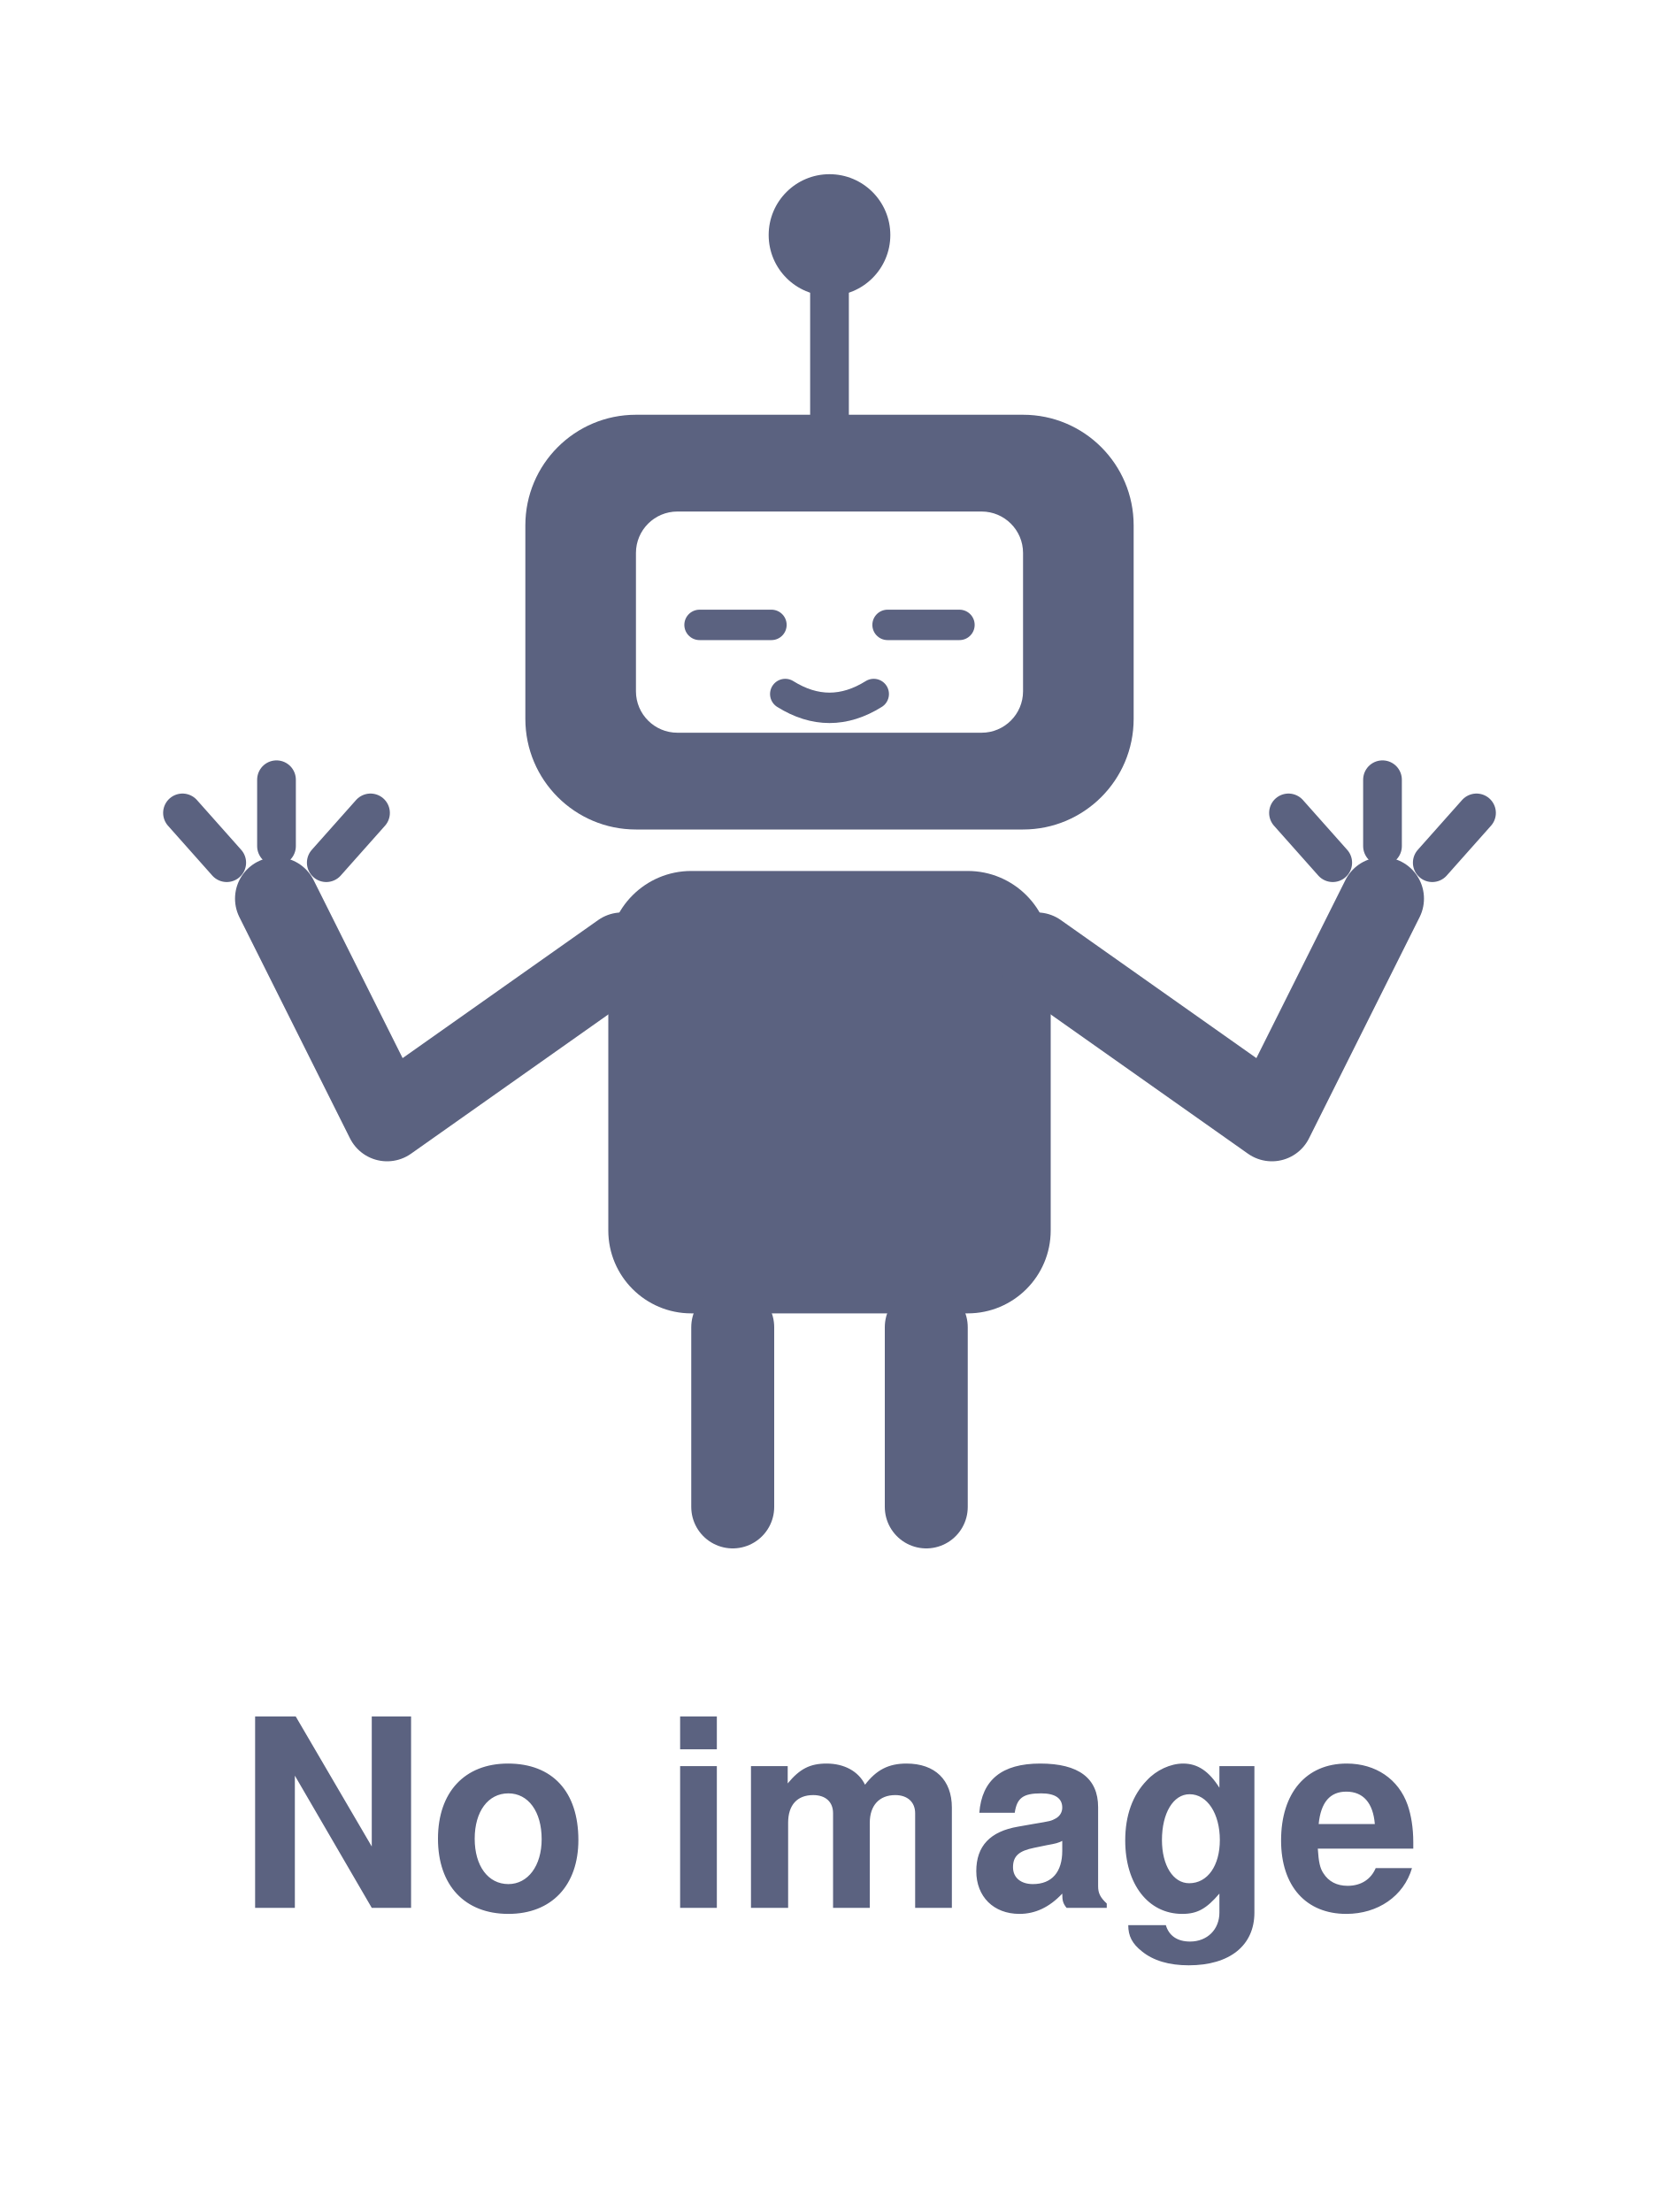
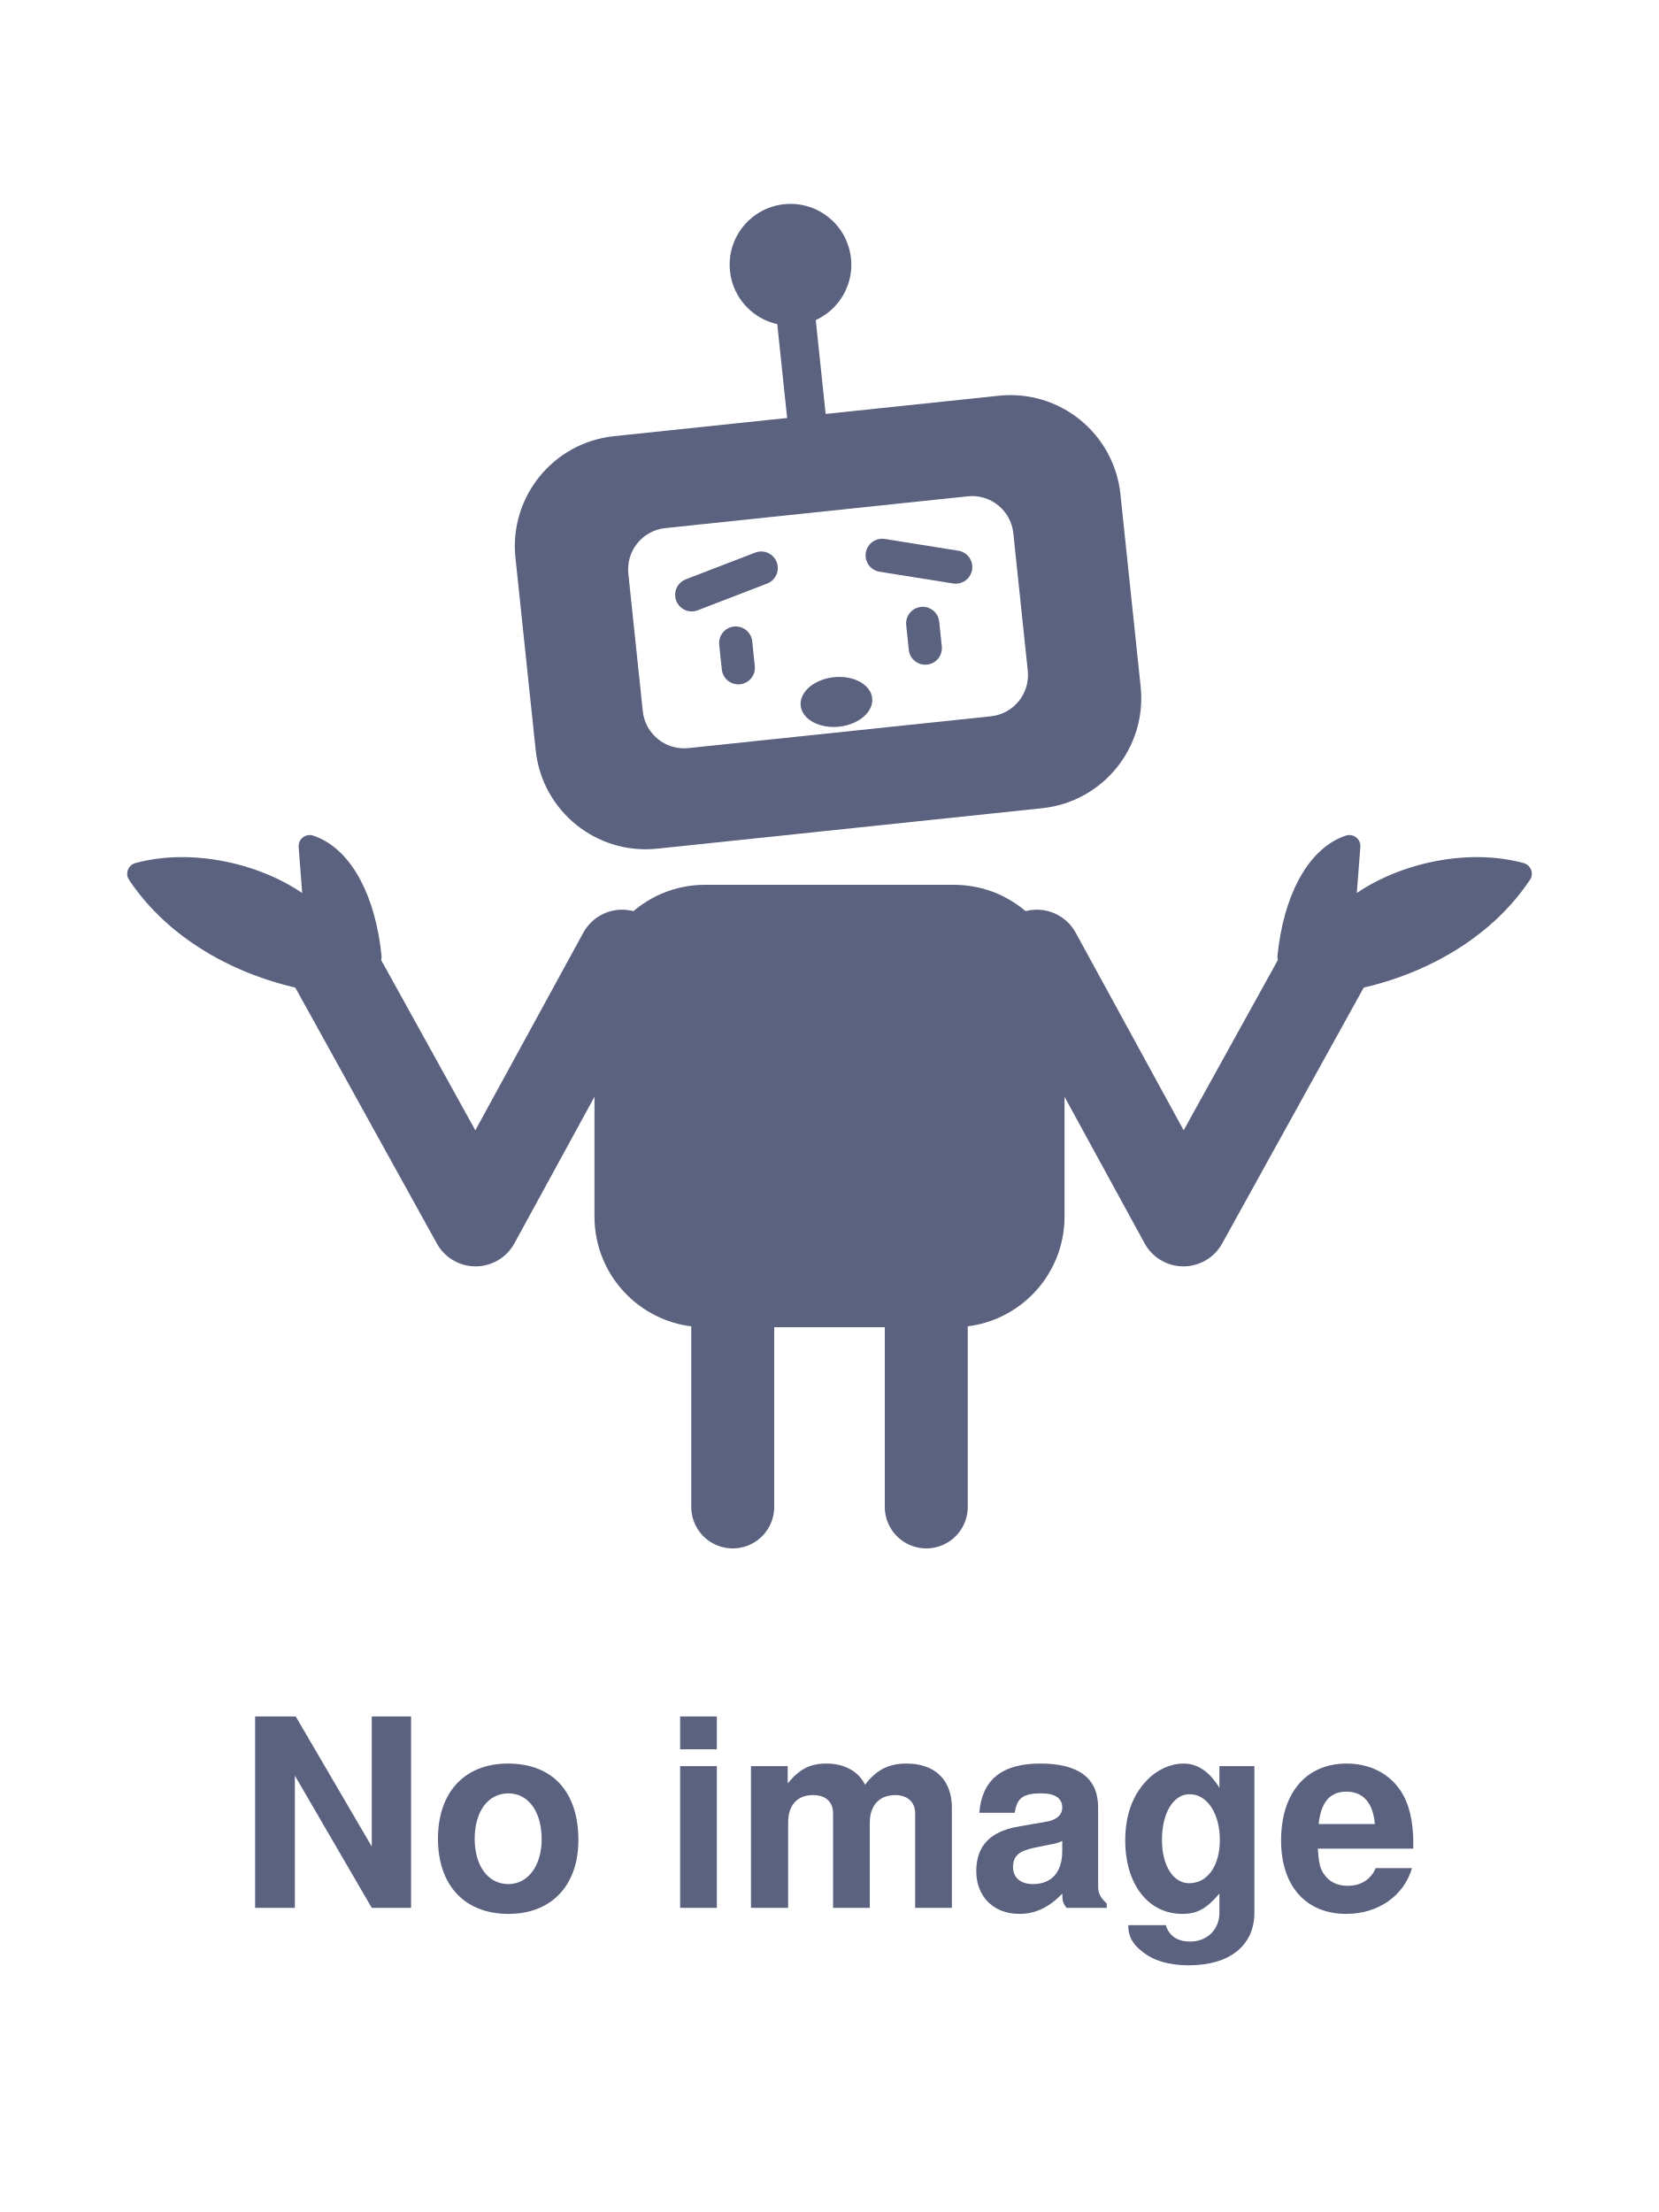
<svg xmlns="http://www.w3.org/2000/svg" viewBox="0 0 60 80">
  <g fill="#5b6280" stroke="#5b6280" stroke-linecap="round" stroke-linejoin="round">
-     <path d="M30 9.5V15" fill="none" stroke-width="1.4" />
-     <circle cx="30" cy="8.5" r="2.2" stroke="none" />
-     <path fill-rule="evenodd" stroke="none" d="M23 15h14a4 4 0 0 1 4 4v7a4 4 0 0 1-4 4H23a4 4 0 0 1-4-4v-7a4 4 0 0 1 4-4Zm1.5 3.5a1.5 1.5 0 0 0-1.5 1.5v5a1.5 1.5 0 0 0 1.5 1.5h11a1.5 1.5 0 0 0 1.5-1.5v-5a1.5 1.5 0 0 0-1.5-1.5Z" />
-     <path d="M25.3 22.6h2.6M32.1 22.6h2.6M28.4 25.1q1.6 1 3.2 0" fill="none" stroke-width="1.1" />
-     <rect x="22" y="31.5" width="16" height="16" rx="3" stroke="none" />
-     <path d="M22.5 34.5 14 40.5 10 32.5M37.5 34.5 46 40.5 50 32.5" fill="none" stroke-width="3" />
-     <path d="M8.2 31.2l-1.6-1.8M10 30.6V28.2M11.8 31.2l1.6-1.8M48.2 31.2l-1.6-1.8M50 30.6V28.2M51.8 31.2l1.6-1.8" fill="none" stroke-width="1.4" />
+     <g transform="rotate(-6 30 23)">
+       <path d="M30 10.5V15" fill="none" stroke-width="1.4" />
+       <circle cx="30" cy="9.5" r="2.2" stroke="none" />
+       <path fill-rule="evenodd" stroke="none" d="M23 15h14a4 4 0 0 1 4 4v7a4 4 0 0 1-4 4H23a4 4 0 0 1-4-4v-7a4 4 0 0 1 4-4Zm1.5 3.5a1.5 1.5 0 0 0-1.5 1.5v5a1.5 1.5 0 0 0 1.5 1.5h11a1.5 1.5 0 0 0 1.5-1.5v-5a1.5 1.5 0 0 0-1.5-1.5Z" />
+       <path d="M25.2 21l2.6-.7M32.2 20.3l2.6.7M26.6 22.9v.9M33.4 22.9v.9" fill="none" stroke-width="1.2" />
+       <ellipse cx="30" cy="25.4" rx="1.3" ry="0.9" stroke="none" />
+     </g>
+     <rect x="21.5" y="32" width="17" height="16" rx="4" stroke="none" />
+     <path d="M22.5 34.5 17.2 44.2 12 34.8M37.5 34.5 42.8 44.2 48 34.8" fill="none" stroke-width="3.2" />
+     <path d="M12.6 35.6C9.6 35.4 6.6 34 5 31.6 7.2 31 10 31.8 11.4 33.2L11.2 30.6C12.4 31 13.2 32.6 13.4 34.6ZM47.4 35.6C50.4 35.4 53.4 34 55 31.6 52.8 31 50 31.8 48.6 33.2L48.8 30.6C47.6 31 46.8 32.6 46.6 34.6Z" stroke-width="0.8" />
    <path d="M26.5 48v6.5M33.5 48v6.5" fill="none" stroke-width="3" />
  </g>
  <text x="30" y="69" fill="#5b6280" font-family="system-ui, -apple-system, Segoe UI, Helvetica, Arial, sans-serif" font-size="9.5" font-weight="700" text-anchor="middle">No image</text>
</svg>
